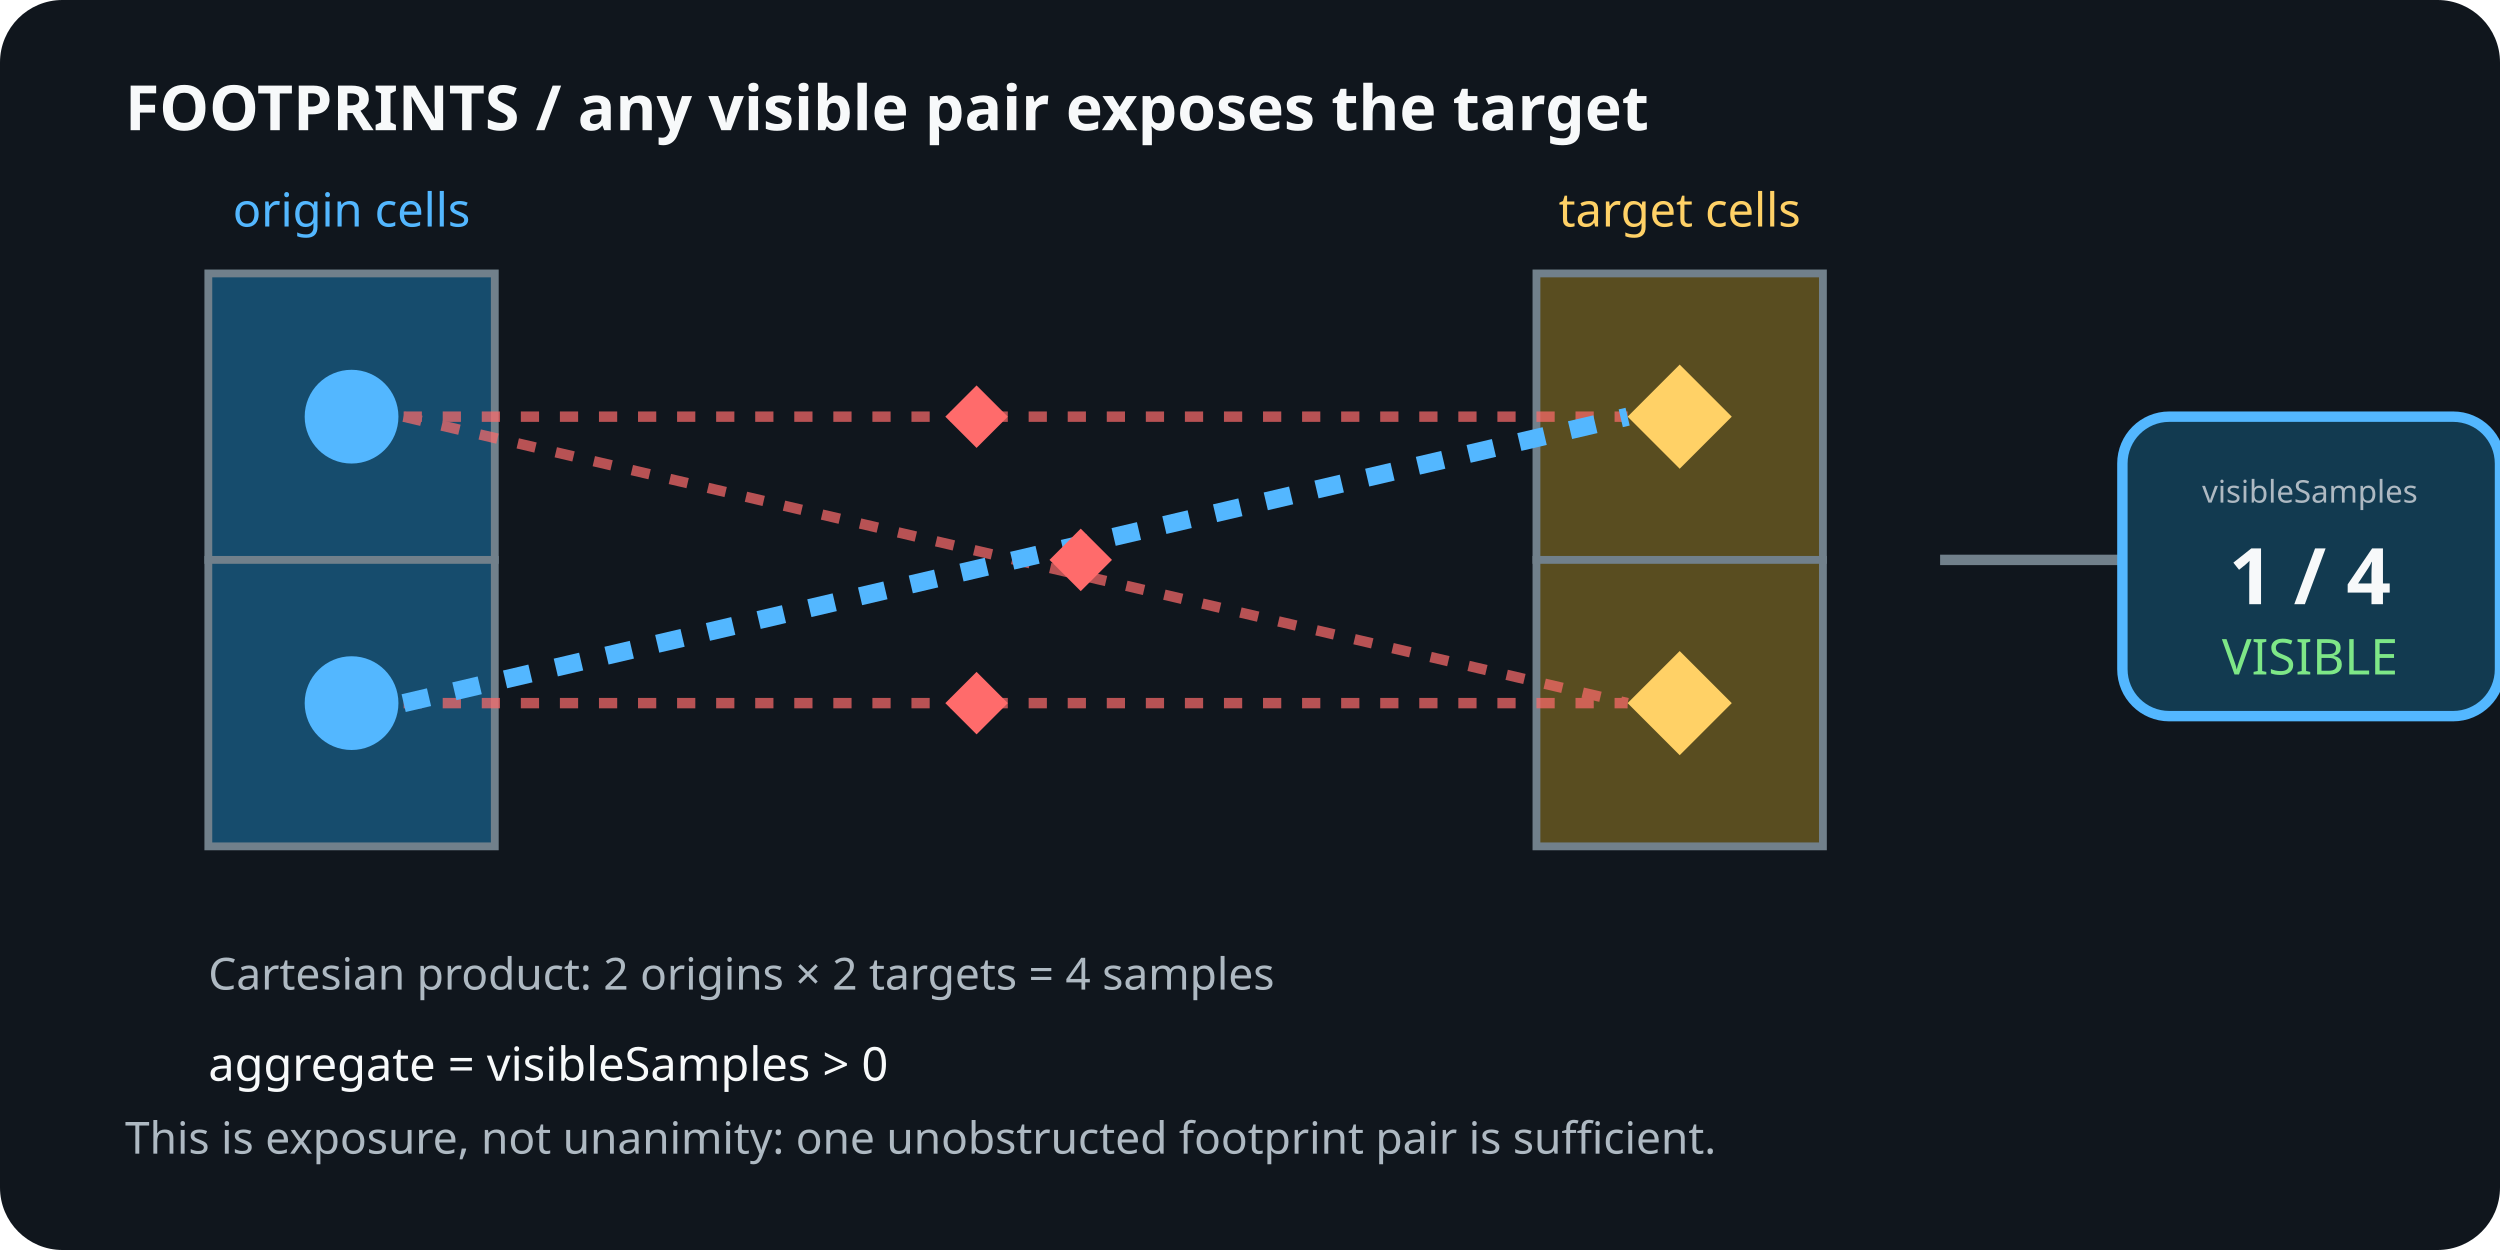
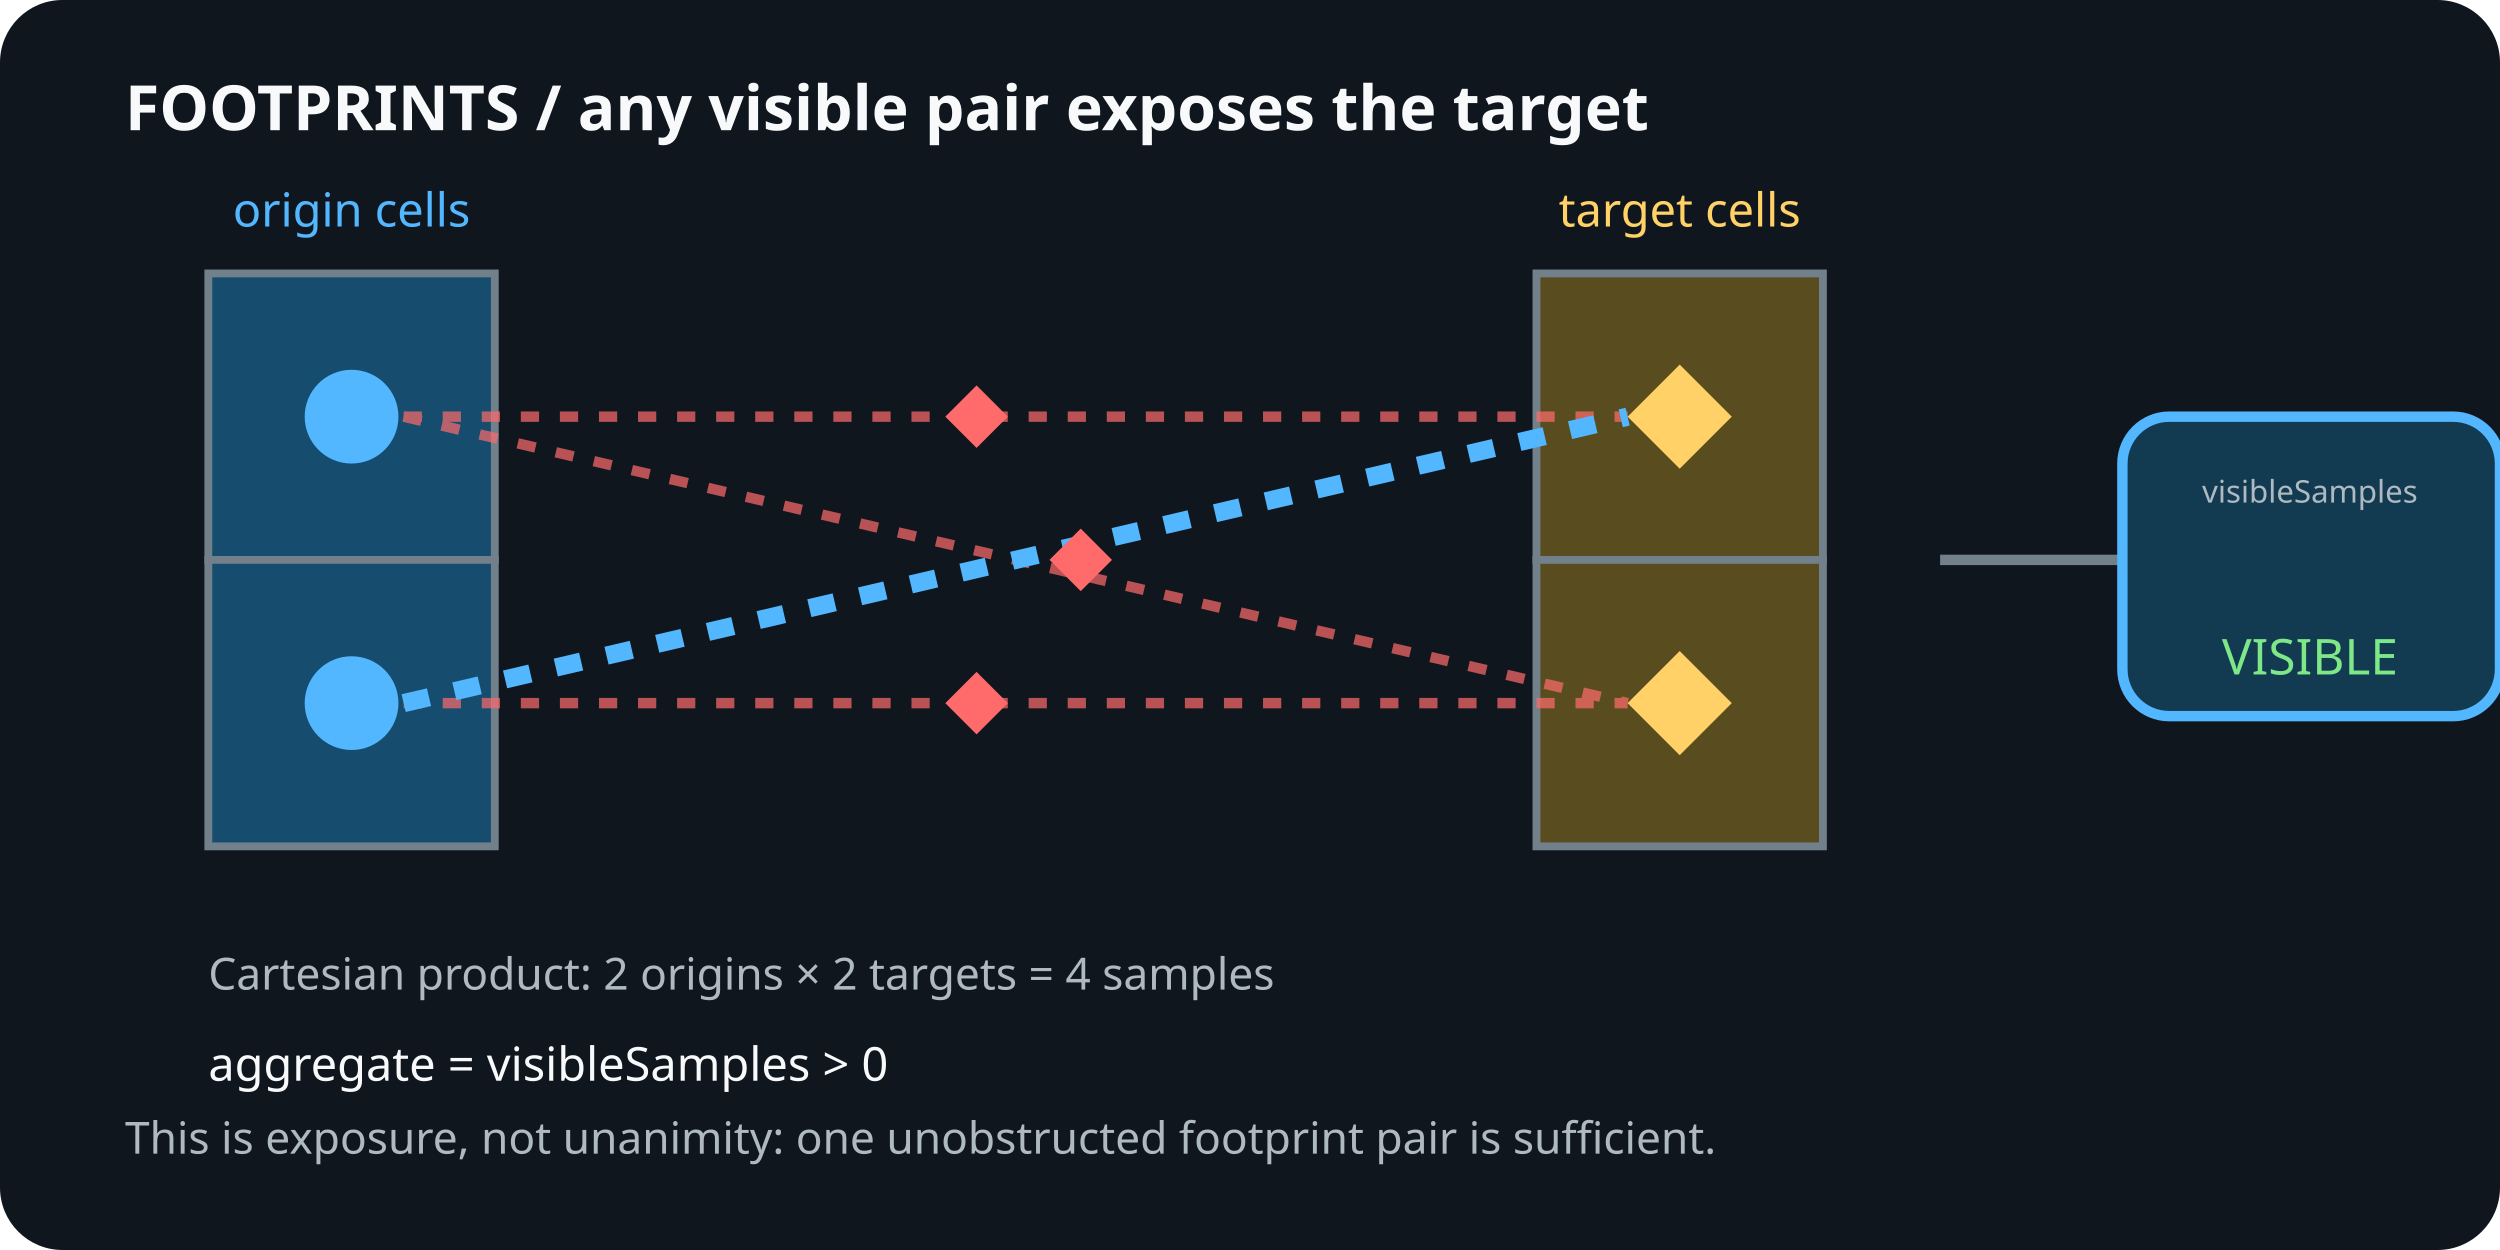
<svg xmlns="http://www.w3.org/2000/svg" viewBox="0 0 960 480" role="img" aria-labelledby="fp-title fp-desc" data-diagram="footprint-exposure" data-effects="css-filter">
  <defs>
    <filter id="fp-glow">
      <feGaussianBlur stdDeviation="7" result="b" />
      <feMerge>
        <feMergeNode in="b" />
        <feMergeNode in="SourceGraphic" />
      </feMerge>
    </filter>
    <style>.live{stroke-dasharray:10 10;animation:fpLive 1.4s linear infinite}.answer{animation:fpAnswer 2.4s ease-in-out infinite}@keyframes fpLive{to{stroke-dashoffset:-40}}@keyframes fpAnswer{50%{filter:url(#fp-glow);opacity:.65}}svg:target .fx{display:none}@media(prefers-reduced-motion:reduce){*{animation:none!important}}@media print{.fx{display:none}}</style>
  </defs>
  <rect width="960" height="480" rx="24" fill="#10161d" />
  <text x="48" y="50" fill="#f7f9fa" font-family="system-ui,sans-serif" font-size="24" font-weight="700">FOOTPRINTS / any visible pair exposes the target</text>
  <g transform="translate(80 105)" font-family="system-ui,sans-serif">
    <text x="55" y="-18" fill="#53b7ff" font-size="18" text-anchor="middle">origin cells</text>
    <text x="565" y="-18" fill="#ffd166" font-size="18" text-anchor="middle">target cells</text>
    <g stroke="#71808b" stroke-width="3">
-       <rect width="110" height="110" fill="#164c6d" />
-       <rect y="110" width="110" height="110" fill="#164c6d" />
-       <rect x="510" width="110" height="110" fill="#594d20" />
-       <rect x="510" y="110" width="110" height="110" fill="#594d20" />
+       <rect data-tooltip="origin-zero" width="110" height="110" fill="#164c6d" />
+       <rect data-tooltip="origin-one" y="110" width="110" height="110" fill="#164c6d" />
+       <rect data-tooltip="target-zero" x="510" width="110" height="110" fill="#594d20" />
+       <rect data-tooltip="target-one" x="510" y="110" width="110" height="110" fill="#594d20" />
    </g>
    <g fill="#53b7ff">
      <circle cx="55" cy="55" r="18" />
      <circle cx="55" cy="165" r="18" />
    </g>
    <g fill="#ffd166">
      <path d="M565 35l20 20-20 20-20-20z" />
      <path d="M565 145l20 20-20 20-20-20z" />
    </g>
    <g fill="none" stroke="#ff6b6b" stroke-width="4" stroke-dasharray="7 8" opacity=".7">
-       <path d="M75 55L545 55" />
-       <path d="M75 55L545 165" />
-       <path d="M75 165L545 165" />
+       <path data-tooltip="blocked-o0-t0" d="M75 55L545 55" />
+       <path data-tooltip="blocked-o0-t1" d="M75 55L545 165" />
+       <path data-tooltip="blocked-o1-t1" d="M75 165L545 165" />
    </g>
-     <path d="M75 165L545 55" fill="none" stroke="#53b7ff" stroke-width="7" class="live fx" />
+     <path data-tooltip="visible-o1-t0" d="M75 165L545 55" fill="none" stroke="#53b7ff" stroke-width="7" class="live fx" />
    <g fill="#ff6b6b">
      <path d="M295 43l12 12-12 12-12-12z" />
      <path d="M335 98l12 12-12 12-12-12z" />
      <path d="M295 153l12 12-12 12-12-12z" />
    </g>
    <path d="M665 110H735" stroke="#71808b" stroke-width="4" />
-     <rect class="answer" x="735" y="55" width="145" height="115" rx="18" fill="#123a50" stroke="#53b7ff" stroke-width="4" />
+     <rect data-tooltip="existential-result" class="answer" x="735" y="55" width="145" height="115" rx="18" fill="#123a50" stroke="#53b7ff" stroke-width="4" />
    <text x="807" y="88" fill="#aeb9c2" text-anchor="middle">visibleSamples</text>
-     <text x="807" y="127" fill="#f7f9fa" text-anchor="middle" font-size="30" font-weight="700">1 / 4</text>
+     <text data-tooltip="sample-ratio" x="807" y="127" fill="#f7f9fa" text-anchor="middle" font-size="30" font-weight="700" />
    <text x="807" y="154" fill="#7ee787" text-anchor="middle" font-size="19">VISIBLE</text>
    <text x="0" y="275" fill="#aeb9c2" font-size="17">Cartesian product: 2 origins × 2 targets = 4 samples</text>
    <text x="0" y="310" fill="#f7f9fa" font-size="18">aggregate = visibleSamples &gt; 0</text>
  </g>
  <text x="48" y="443" fill="#aeb9c2" font-family="system-ui,sans-serif" font-size="17">This is exposure, not unanimity: one unobstructed footprint pair is sufficient.</text>
  <g id="effects-off" transform="translate(0 480)" />
</svg>
